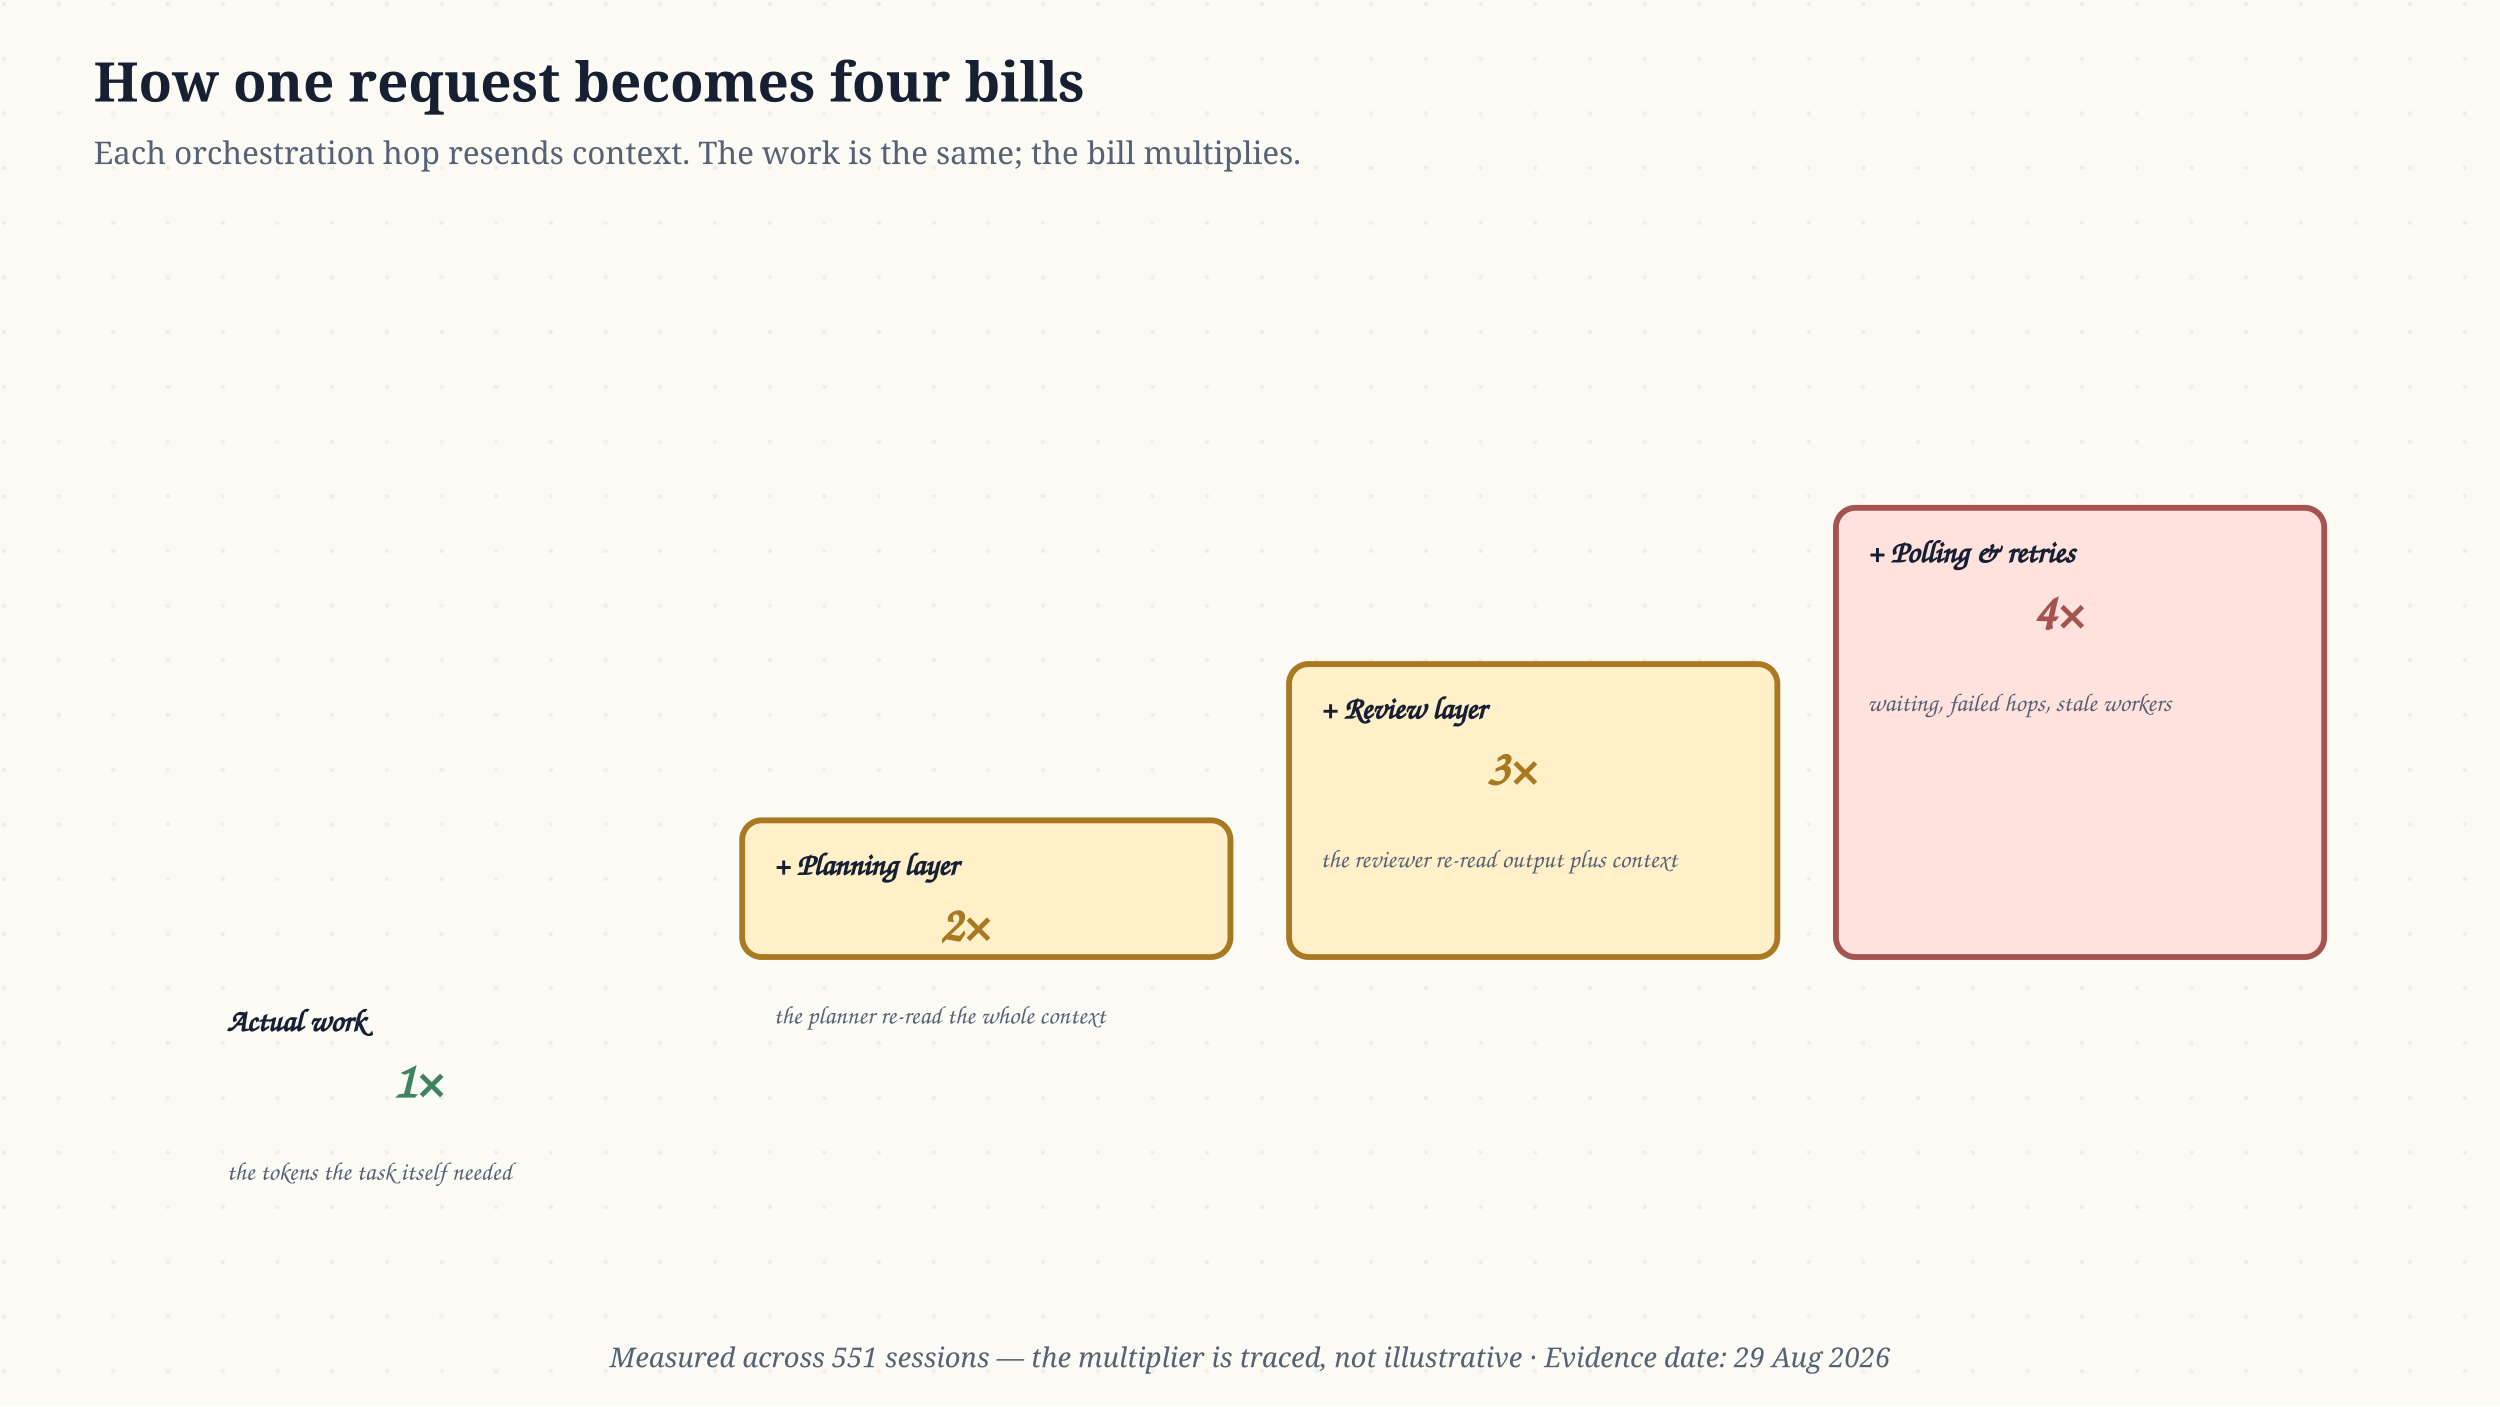
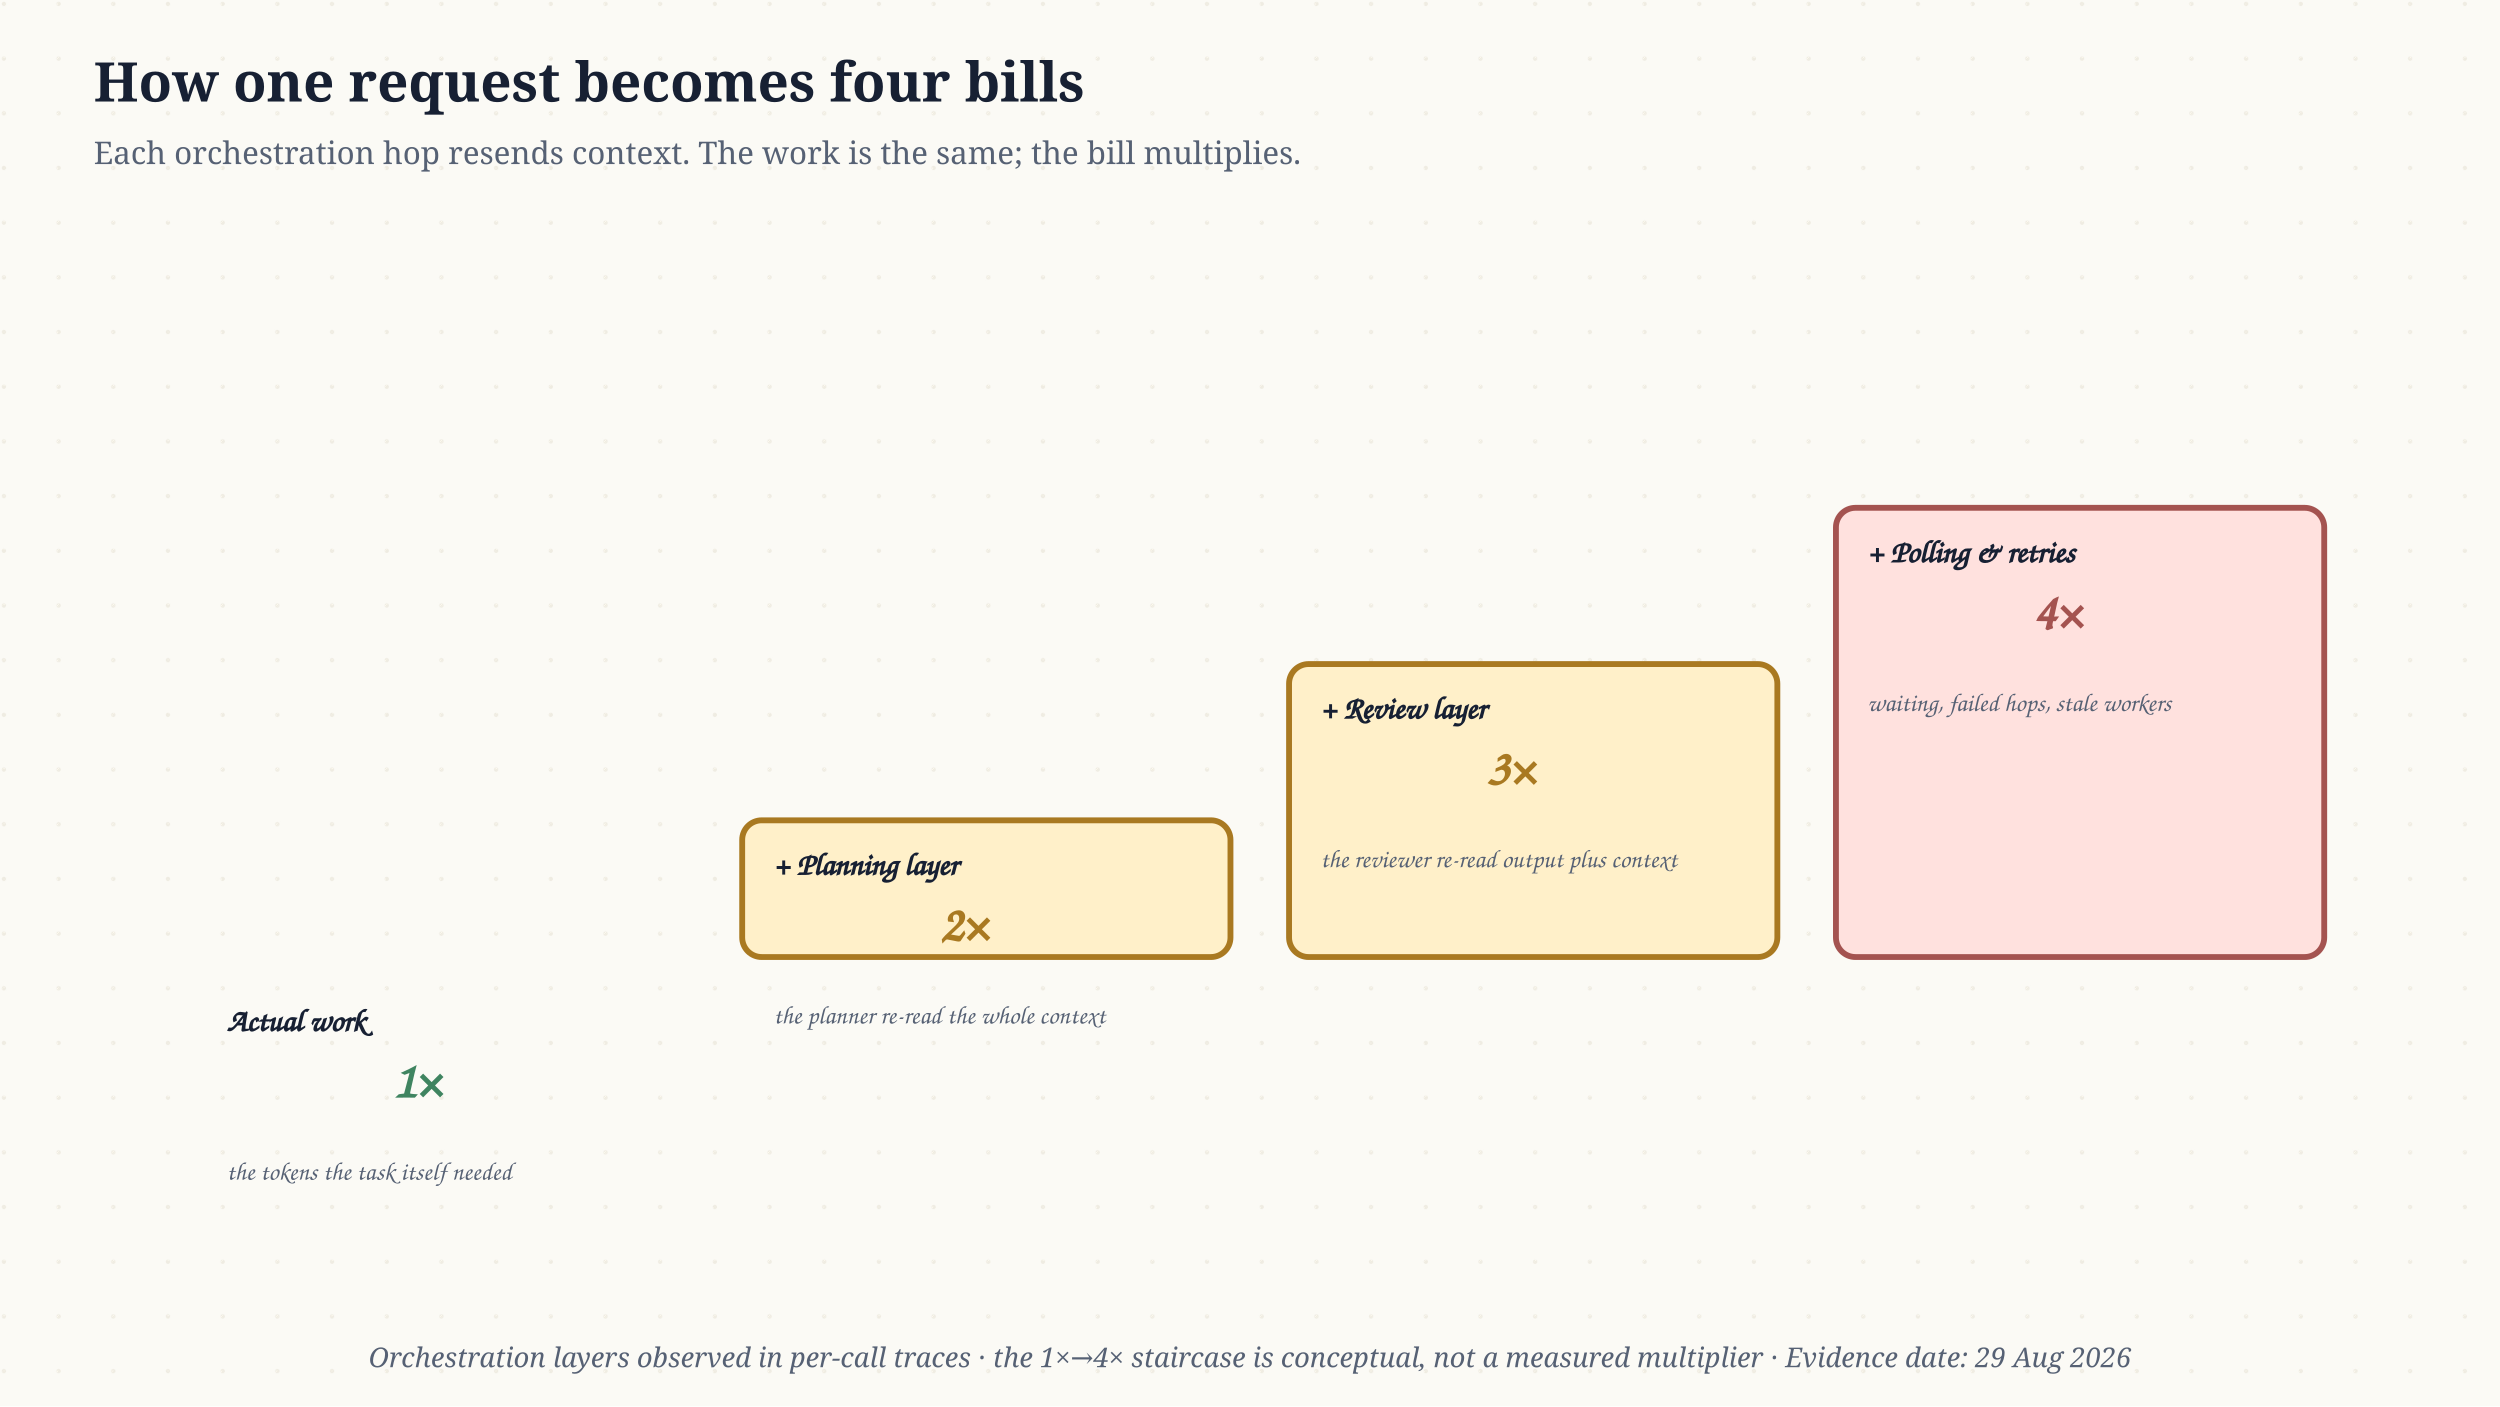
<svg xmlns="http://www.w3.org/2000/svg" viewBox="0 0 1280 720" role="img" aria-labelledby="t d">
  <defs>
    <pattern id="dots" width="28" height="28" patternUnits="userSpaceOnUse">
      <circle cx="2" cy="2" r="1.1" fill="#e7e2d5" />
    </pattern>
    <marker id="arrowEnd" markerWidth="10" markerHeight="10" refX="8" refY="5" orient="auto">
      <path d="M 0 0 L 9 5 L 0 10 z" fill="#566174" />
    </marker>
  </defs>
  <rect width="1280" height="720" fill="#fbfaf5" />
  <rect width="1280" height="720" fill="url(#dots)" opacity=".6" />
  <text x="48" y="52" font-size="28" font-weight="700" fill="#172033" font-family="Georgia, serif">How one request becomes four bills</text>
  <text x="48" y="84" font-size="16" fill="#566174" font-family="Georgia, serif">Each orchestration hop resends context. The work is the same; the bill multiplies.</text>
  <rect x="100" y="500" width="250" height="-10" rx="10" fill="#dcf3e5" stroke="#3f8460" stroke-width="3" />
  <text x="116" y="528" font-size="16" font-weight="700" fill="#172033" font-family="Comic Sans MS, cursive">Actual work</text>
  <text x="201" y="562" font-size="26" font-weight="700" fill="#3f8460" font-family="Comic Sans MS, cursive">1×</text>
  <text x="116" y="604" font-size="13" fill="#566174" font-family="Comic Sans MS, cursive">the tokens the task itself needed</text>
  <rect x="380" y="420" width="250" height="70" rx="10" fill="#fff0c9" stroke="#a97921" stroke-width="3" />
  <text x="396" y="448" font-size="16" font-weight="700" fill="#172033" font-family="Comic Sans MS, cursive">+ Planning layer</text>
  <text x="481" y="482" font-size="26" font-weight="700" fill="#a97921" font-family="Comic Sans MS, cursive">2×</text>
  <text x="396" y="524" font-size="13" fill="#566174" font-family="Comic Sans MS, cursive">the planner re-read the whole context</text>
  <rect x="660" y="340" width="250" height="150" rx="10" fill="#fff0c9" stroke="#a97921" stroke-width="3" />
  <text x="676" y="368" font-size="16" font-weight="700" fill="#172033" font-family="Comic Sans MS, cursive">+ Review layer</text>
  <text x="761" y="402" font-size="26" font-weight="700" fill="#a97921" font-family="Comic Sans MS, cursive">3×</text>
  <text x="676" y="444" font-size="13" fill="#566174" font-family="Comic Sans MS, cursive">the reviewer re-read output plus context</text>
  <rect x="940" y="260" width="250" height="230" rx="10" fill="#ffe1de" stroke="#a45350" stroke-width="3" />
  <text x="956" y="288" font-size="16" font-weight="700" fill="#172033" font-family="Comic Sans MS, cursive">+ Polling &amp; retries</text>
  <text x="1041" y="322" font-size="26" font-weight="700" fill="#a45350" font-family="Comic Sans MS, cursive">4×</text>
  <text x="956" y="364" font-size="13" fill="#566174" font-family="Comic Sans MS, cursive">waiting, failed hops, stale workers</text>
-   <text x="640" y="700" text-anchor="middle" font-size="14" font-style="italic" fill="#566174" font-family="Georgia, serif">Measured across 551 sessions — the multiplier is traced, not illustrative · Evidence date: 29 Aug 2026</text>
+   <text x="640" y="700" text-anchor="middle" font-size="14" font-style="italic" fill="#566174" font-family="Georgia, serif">Orchestration layers observed in per-call traces · the 1×→4× staircase is conceptual, not a measured multiplier · Evidence date: 29 Aug 2026</text>
</svg>
